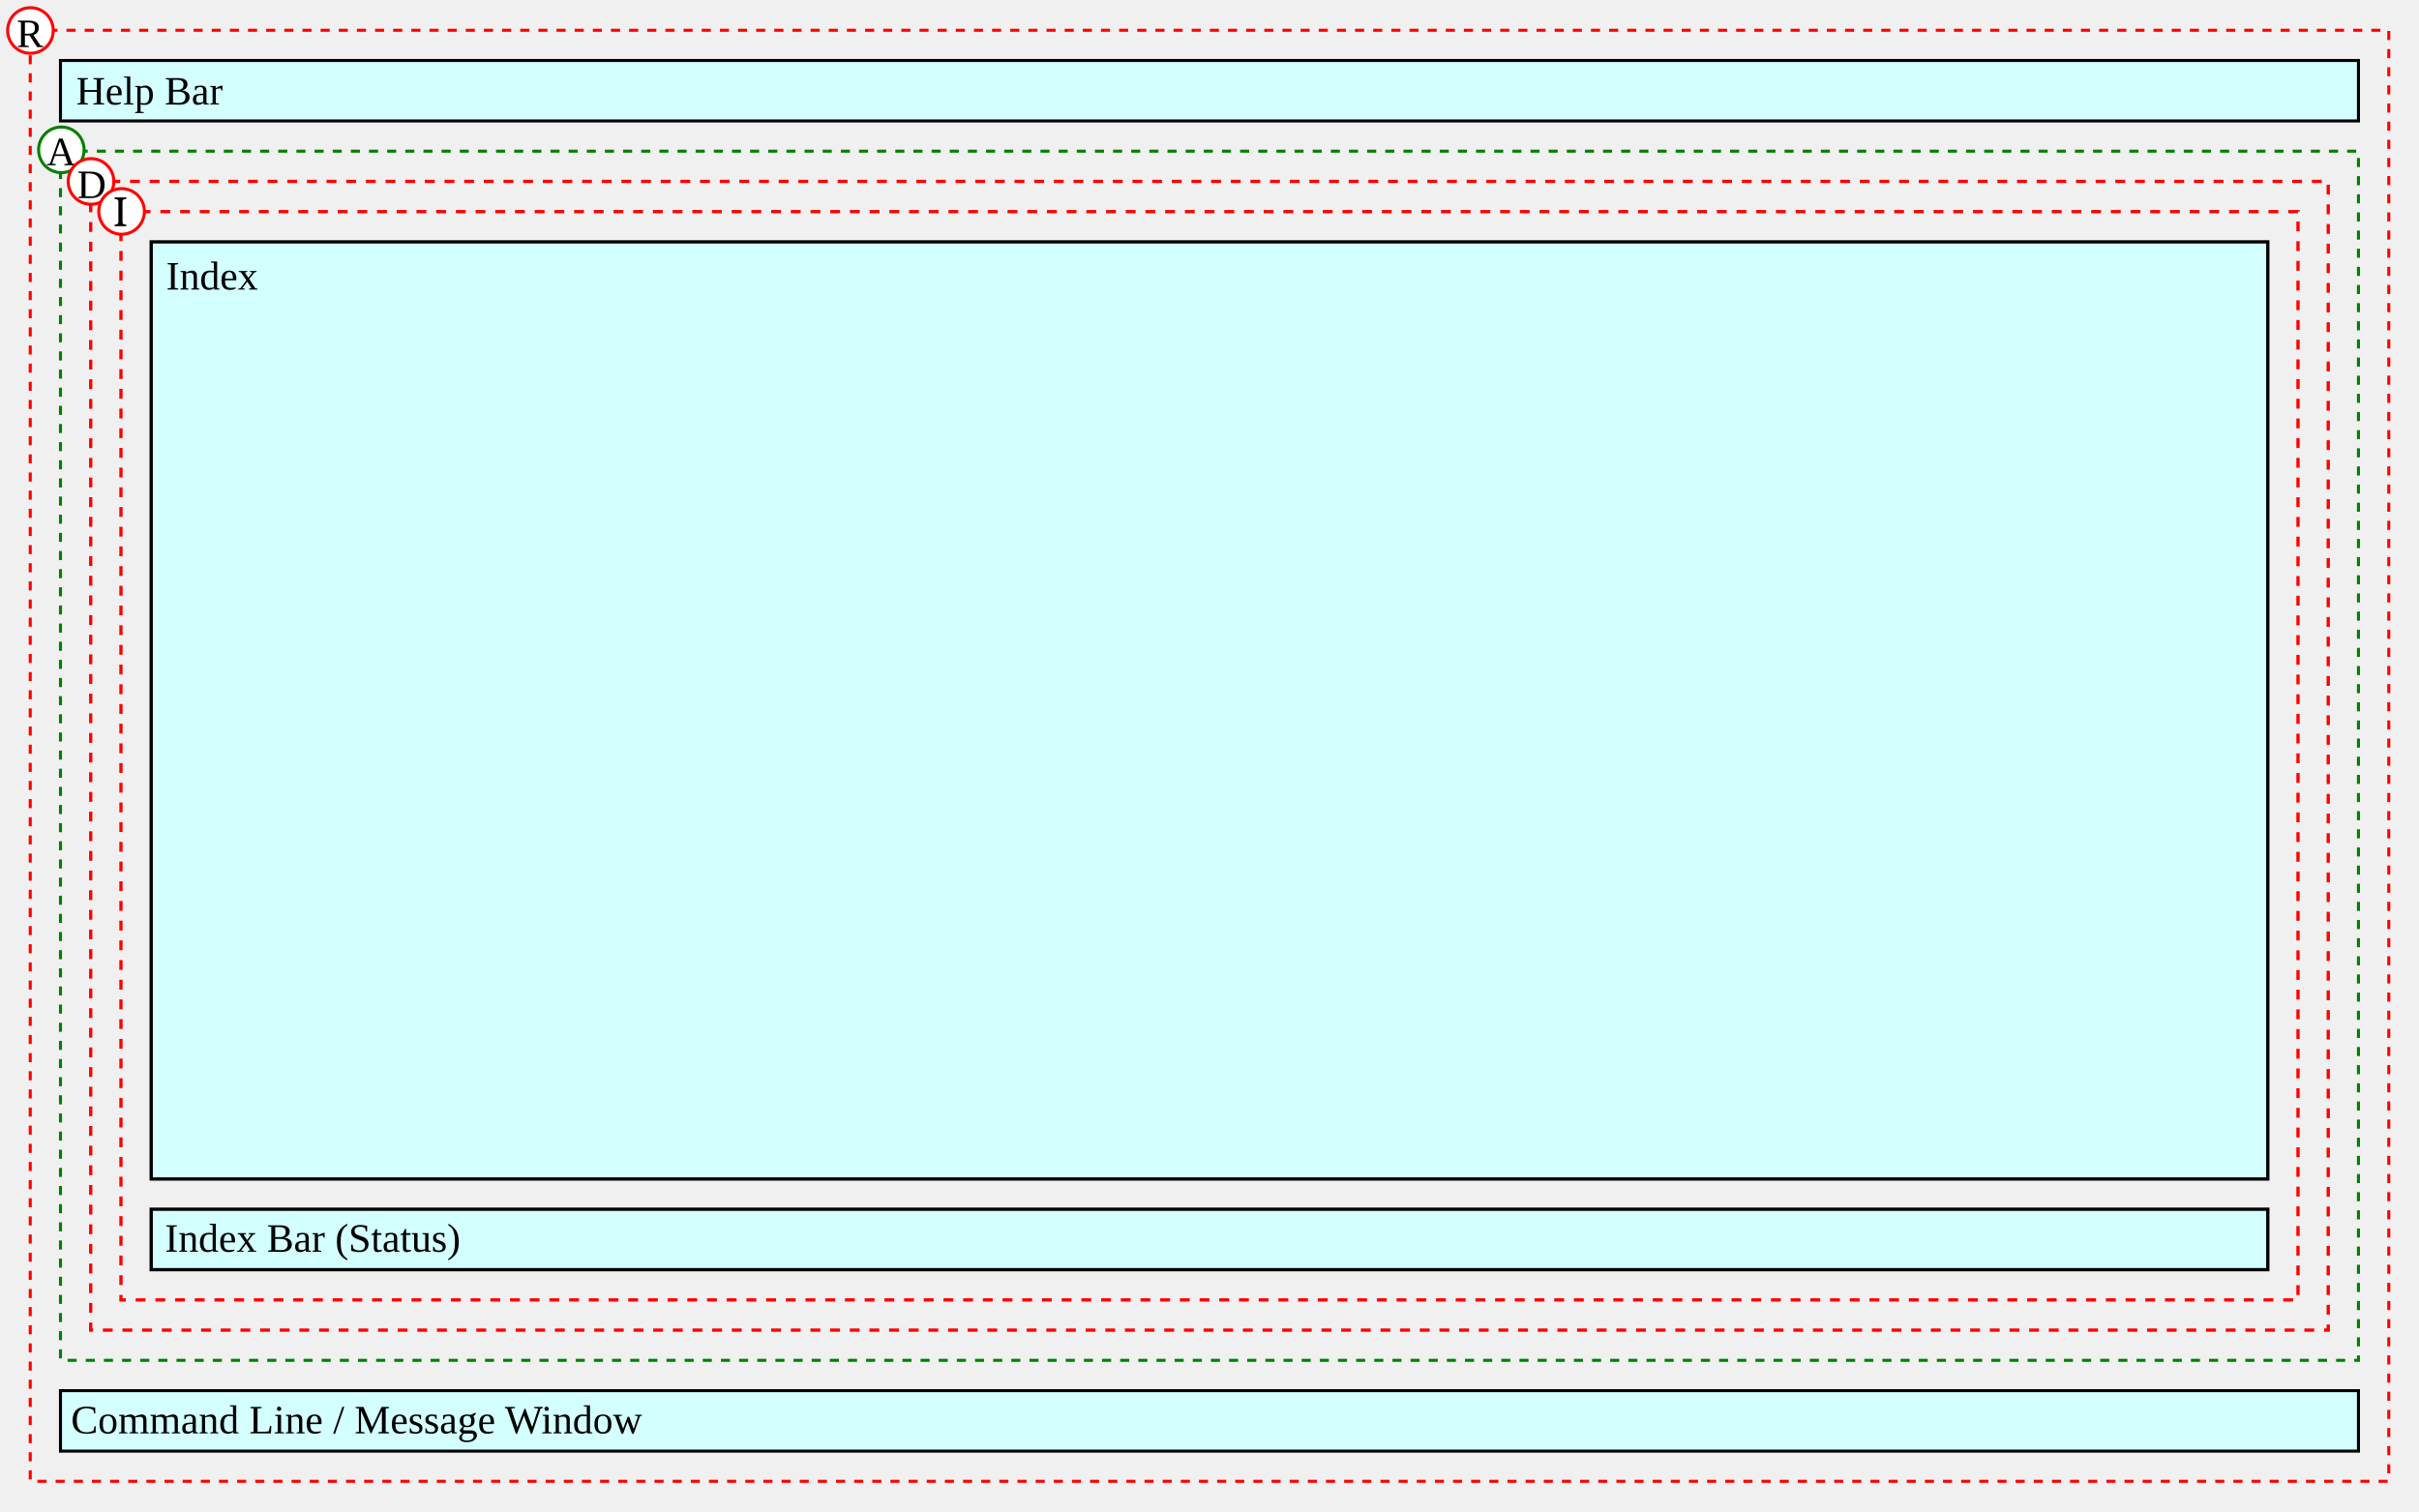
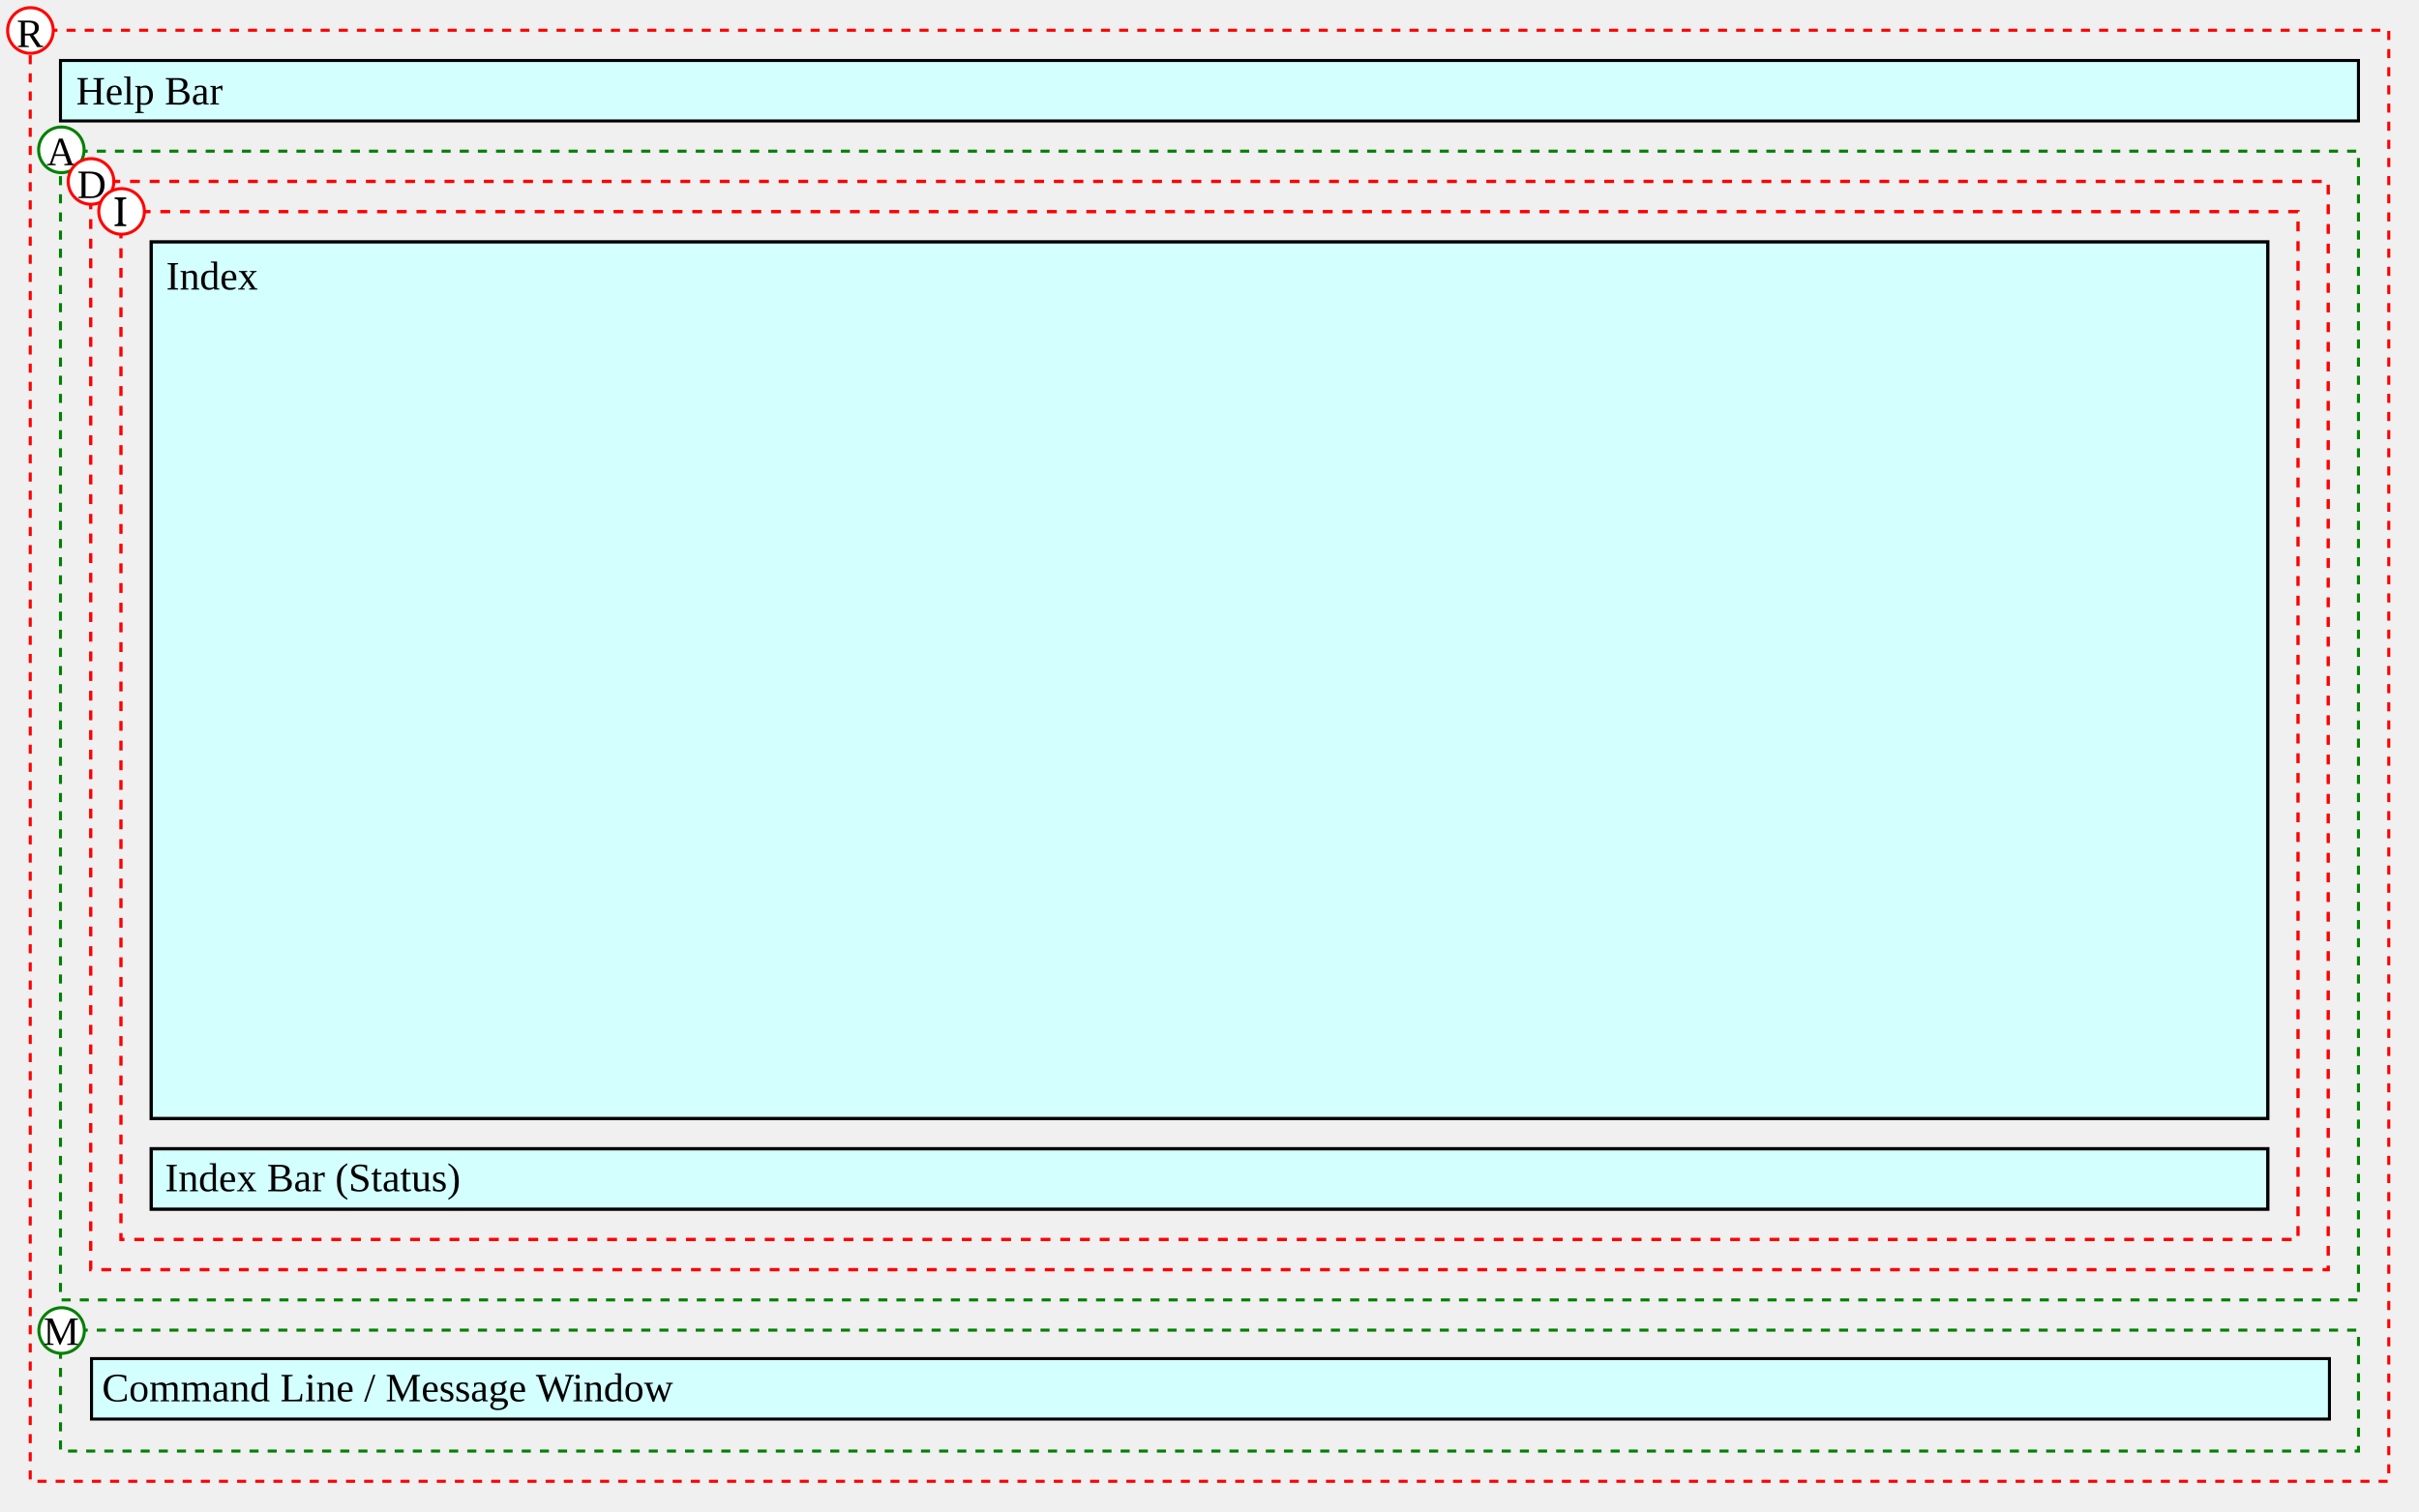
- <svg xmlns="http://www.w3.org/2000/svg" width="800" height="500" version="1.1" viewBox="0 0 211.67 132.29">
-   <g transform="translate(12.817 -77.777)">
-     <g stroke-width=".265">
-       <rect x="-10.171" y="80.423" width="206.38" height="127" fill="none" stroke="#f00" stroke-dasharray="0.794,0.794" />
-       <rect x="-7.525" y="91.006" width="201.08" height="105.83" fill="none" stroke="#008000" stroke-dasharray="0.794, 0.794" />
-       <rect x="-7.525" y="199.49" width="201.08" height="5.292" fill="#d3ffff" stroke="#000" />
-     </g>
-     <rect x="-4.879" y="93.652" width="195.79" height="100.54" fill="none" stroke="#f00" stroke-dasharray="0.86, 0.86" stroke-width=".287" />
-     <g transform="translate(29.104 84.667)">
-       <g transform="translate(-29.104 -84.667)">
-         <rect x="-7.525" y="83.069" width="201.08" height="5.292" fill="#d3ffff" stroke="#000" stroke-width=".265" />
-         <text x="-6.158" y="86.922" fill="#000000" font-size="3.528px" stroke-width=".265" style="line-height:1.25" xml:space="preserve">
-           <tspan x="-6.158" y="86.922" stroke-width=".265">Help Bar</tspan>
-         </text>
-       </g>
-     </g>
-     <rect x=".413" y="98.944" width="185.21" height="82.021" fill="#d3ffff" stroke="#000" stroke-width=".288" />
-     <text x="1.723" y="103.116" fill="#000000" font-size="3.528px" stroke-width=".265" style="line-height:1.25" xml:space="preserve">
-       <tspan x="1.723" y="103.116" stroke-width=".265">Index</tspan>
-     </text>
-     <text x="-6.602" y="203.23" fill="#000000" font-size="3.528px" stroke-width=".265" style="line-height:1.25" xml:space="preserve">
-       <tspan x="-6.602" y="203.23" stroke-width=".265">Command Line / Message Window</tspan>
-     </text>
-     <g transform="translate(-17.988 8.4706)">
-       <ellipse cx="7.835" cy="71.973" rx="1.996" ry="1.996" fill="#fff" stroke="#f00" stroke-width=".265" />
-       <text x="6.617" y="73.426" fill="#000000" font-size="3.528px" stroke-width=".265" style="line-height:1.25" xml:space="preserve">
-         <tspan x="6.617" y="73.426" fill="#000000" stroke-width=".265">R</tspan>
-       </text>
-     </g>
-     <g transform="translate(-20.578 18.93)">
-       <ellipse cx="13.13" cy="71.959" rx="1.99" ry="1.997" fill="#fff" stroke="#008000" stroke-width=".265" />
-       <text x="11.841" y="73.305" fill="#000000" font-size="3.528px" stroke-width=".265" style="line-height:1.25" xml:space="preserve">
-         <tspan x="11.841" y="73.305" fill="#000000" stroke-width=".265">A</tspan>
-       </text>
-     </g>
-     <g transform="translate(-12.689 21.684)">
-       <ellipse cx="7.835" cy="71.973" rx="1.996" ry="1.996" fill="#fff" stroke="#f00" stroke-width=".265" />
-       <text x="6.617" y="73.426" fill="#000000" font-size="3.528px" stroke-width=".265" style="line-height:1.25" xml:space="preserve">
-         <tspan x="6.617" y="73.426" fill="#000000" stroke-width=".265">D</tspan>
-       </text>
-     </g>
-     <rect x=".413" y="183.61" width="185.21" height="5.292" fill="#d3ffff" stroke="#000" stroke-width=".288" />
-     <text x="1.615" y="187.331" fill="#000000" font-size="3.528px" stroke-width=".265" style="line-height:1.25" xml:space="preserve">
-       <tspan x="1.615" y="187.331" stroke-width=".265">Index Bar (Status)</tspan>
-     </text>
-     <rect x="-2.233" y="96.298" width="190.5" height="95.25" fill="none" stroke="#f00" stroke-dasharray="0.862, 0.862" stroke-width=".287" />
-     <ellipse cx="-2.178" cy="96.281" rx="1.996" ry="1.996" fill="#fff" stroke="#f00" stroke-width=".265" />
-     <text x="-2.927" y="97.567" fill="#000000" font-family="serif" font-size="3.528px" stroke-width=".265" style="line-height:1.25" xml:space="preserve">
-       <tspan x="-2.927" y="97.567" fill="#000000" font-family="serif" stroke-width=".265">I</tspan>
-     </text>
-   </g>
+ <svg xmlns="http://www.w3.org/2000/svg" width="800" height="500" version="1.1" viewBox="0 0 211.67 132.29" id="svg12">
+   <defs id="defs12" />
+   <rect x="2.646" y="2.646" width="206.38" height="127" fill="none" stroke="#ff0000" stroke-dasharray="0.794, 0.794" id="rect1" style="stroke-width:0.265" />
+   <rect x="5.292" y="13.229" width="201.08" height="100.542" fill="none" stroke="#008000" stroke-dasharray="0.794, 0.794" id="rect2" style="stroke-width:0.265" />
+   <rect x="7.938" y="15.875" width="195.79" height="95.25" fill="none" stroke="#ff0000" stroke-dasharray="0.86, 0.86" stroke-width="0.287" id="rect4" />
+   <rect x="5.292" y="5.292" width="201.08" height="5.292" fill="#d3ffff" stroke="#000000" stroke-width="0.265" id="rect5" />
+   <text x="6.659" y="9.145" fill="#000000" font-size="3.528px" stroke-width="0.265" style="line-height:1.25" xml:space="preserve" id="text5">
+     <tspan x="6.659" y="9.145" stroke-width="0.265" id="tspan5">Help Bar</tspan>
+   </text>
+   <rect x="13.23" y="21.167" width="185.21" height="76.728" fill="#d3ffff" stroke="#000000" stroke-width="0.288" id="rect6" />
+   <text x="14.54" y="25.339" fill="#000000" font-size="3.528px" stroke-width="0.265" style="line-height:1.25" xml:space="preserve" id="text6">
+     <tspan x="14.54" y="25.339" stroke-width="0.265" id="tspan6">Index</tspan>
+   </text>
+   <circle cx="2.664" cy="2.667" fill="#ffffff" stroke="#ff0000" stroke-width="0.265" id="ellipse7" r="1.996" />
+   <text x="1.446" y="4.119" fill="#000000" font-size="3.528px" stroke-width="0.265" style="line-height:1.25" xml:space="preserve" id="text8">
+     <tspan x="1.446" y="4.119" fill="#000000" stroke-width="0.265" id="tspan8">R</tspan>
+   </text>
+   <ellipse cx="5.369" cy="13.112" rx="1.99" ry="1.997" fill="#ffffff" stroke="#008000" stroke-width="0.265" id="ellipse8" />
+   <text x="4.08" y="14.458" fill="#000000" font-size="3.528px" stroke-width="0.265" style="line-height:1.25" xml:space="preserve" id="text9">
+     <tspan x="4.08" y="14.458" fill="#000000" stroke-width="0.265" id="tspan9">A</tspan>
+   </text>
+   <circle cx="7.963" cy="15.88" fill="#ffffff" stroke="#ff0000" stroke-width="0.265" id="ellipse9" r="1.996" />
+   <text x="6.745" y="17.333" fill="#000000" font-size="3.528px" stroke-width="0.265" style="line-height:1.25" xml:space="preserve" id="text10">
+     <tspan x="6.745" y="17.333" fill="#000000" stroke-width="0.265" id="tspan10">D</tspan>
+   </text>
+   <rect x="13.231" y="100.541" width="185.21" height="5.292" fill="#d3ffff" stroke="#000000" stroke-width="0.288" id="rect10" />
+   <text x="14.433" y="104.263" fill="#000000" font-size="3.528px" stroke-width="0.265" style="line-height:1.25" xml:space="preserve" id="text11">
+     <tspan x="14.433" y="104.263" stroke-width="0.265" id="tspan11">Index Bar (Status)</tspan>
+   </text>
+   <rect x="10.584" y="18.521" width="190.5" height="89.958" fill="none" stroke="#ff0000" stroke-dasharray="0.862, 0.862" stroke-width="0.287" id="rect11" />
+   <circle cx="10.639" cy="18.504" fill="#ffffff" stroke="#ff0000" stroke-width="0.265" id="ellipse11" r="1.996" />
+   <text x="9.89" y="19.79" fill="#000000" font-family="serif" font-size="3.528px" stroke-width="0.265" style="line-height:1.25" xml:space="preserve" id="text12">
+     <tspan x="9.89" y="19.79" fill="#000000" font-family="serif" stroke-width="0.265" id="tspan12">I</tspan>
+   </text>
+   <rect x="5.295" y="116.417" width="201.08" height="10.584" fill="none" stroke="#008000" stroke-dasharray="0.794, 0.794" id="rect2-3" style="stroke-width:0.265" />
+   <rect x="8.008" y="118.908" width="195.825" height="5.292" fill="#d3ffff" stroke="#000000" id="rect3" style="stroke-width:0.265" />
+   <text x="8.931" y="122.648" fill="#000000" font-size="3.528px" stroke-width="0.265" style="line-height:1.25" xml:space="preserve" id="text6-3">
+     <tspan id="tspan1" x="-30.331" y="-55.279" style="stroke-width:0.265">
+       <tspan x="8.931" y="122.648" stroke-width="0.265" id="tspan6-6" />
+     </tspan>
+     <tspan id="tspan2" x="8.931" y="122.648" style="stroke-width:0.265">
+       <tspan x="8.931" y="122.648" stroke-width="0.265" id="tspan3">Command Line / Message Window</tspan>
+     </tspan>
+   </text>
+   <ellipse cx="5.393" cy="116.451" rx="1.99" ry="1.997" fill="#ffffff" stroke="#008000" stroke-width="0.265" id="ellipse7-5" />
+   <text x="3.793" y="117.71" fill="#000000" font-size="3.528px" stroke-width="0.265" style="line-height:1.25" xml:space="preserve" id="text8-3">
+     <tspan x="3.793" y="117.71" fill="#000000" stroke-width="0.265" id="tspan8-5">M</tspan>
+   </text>
</svg>
